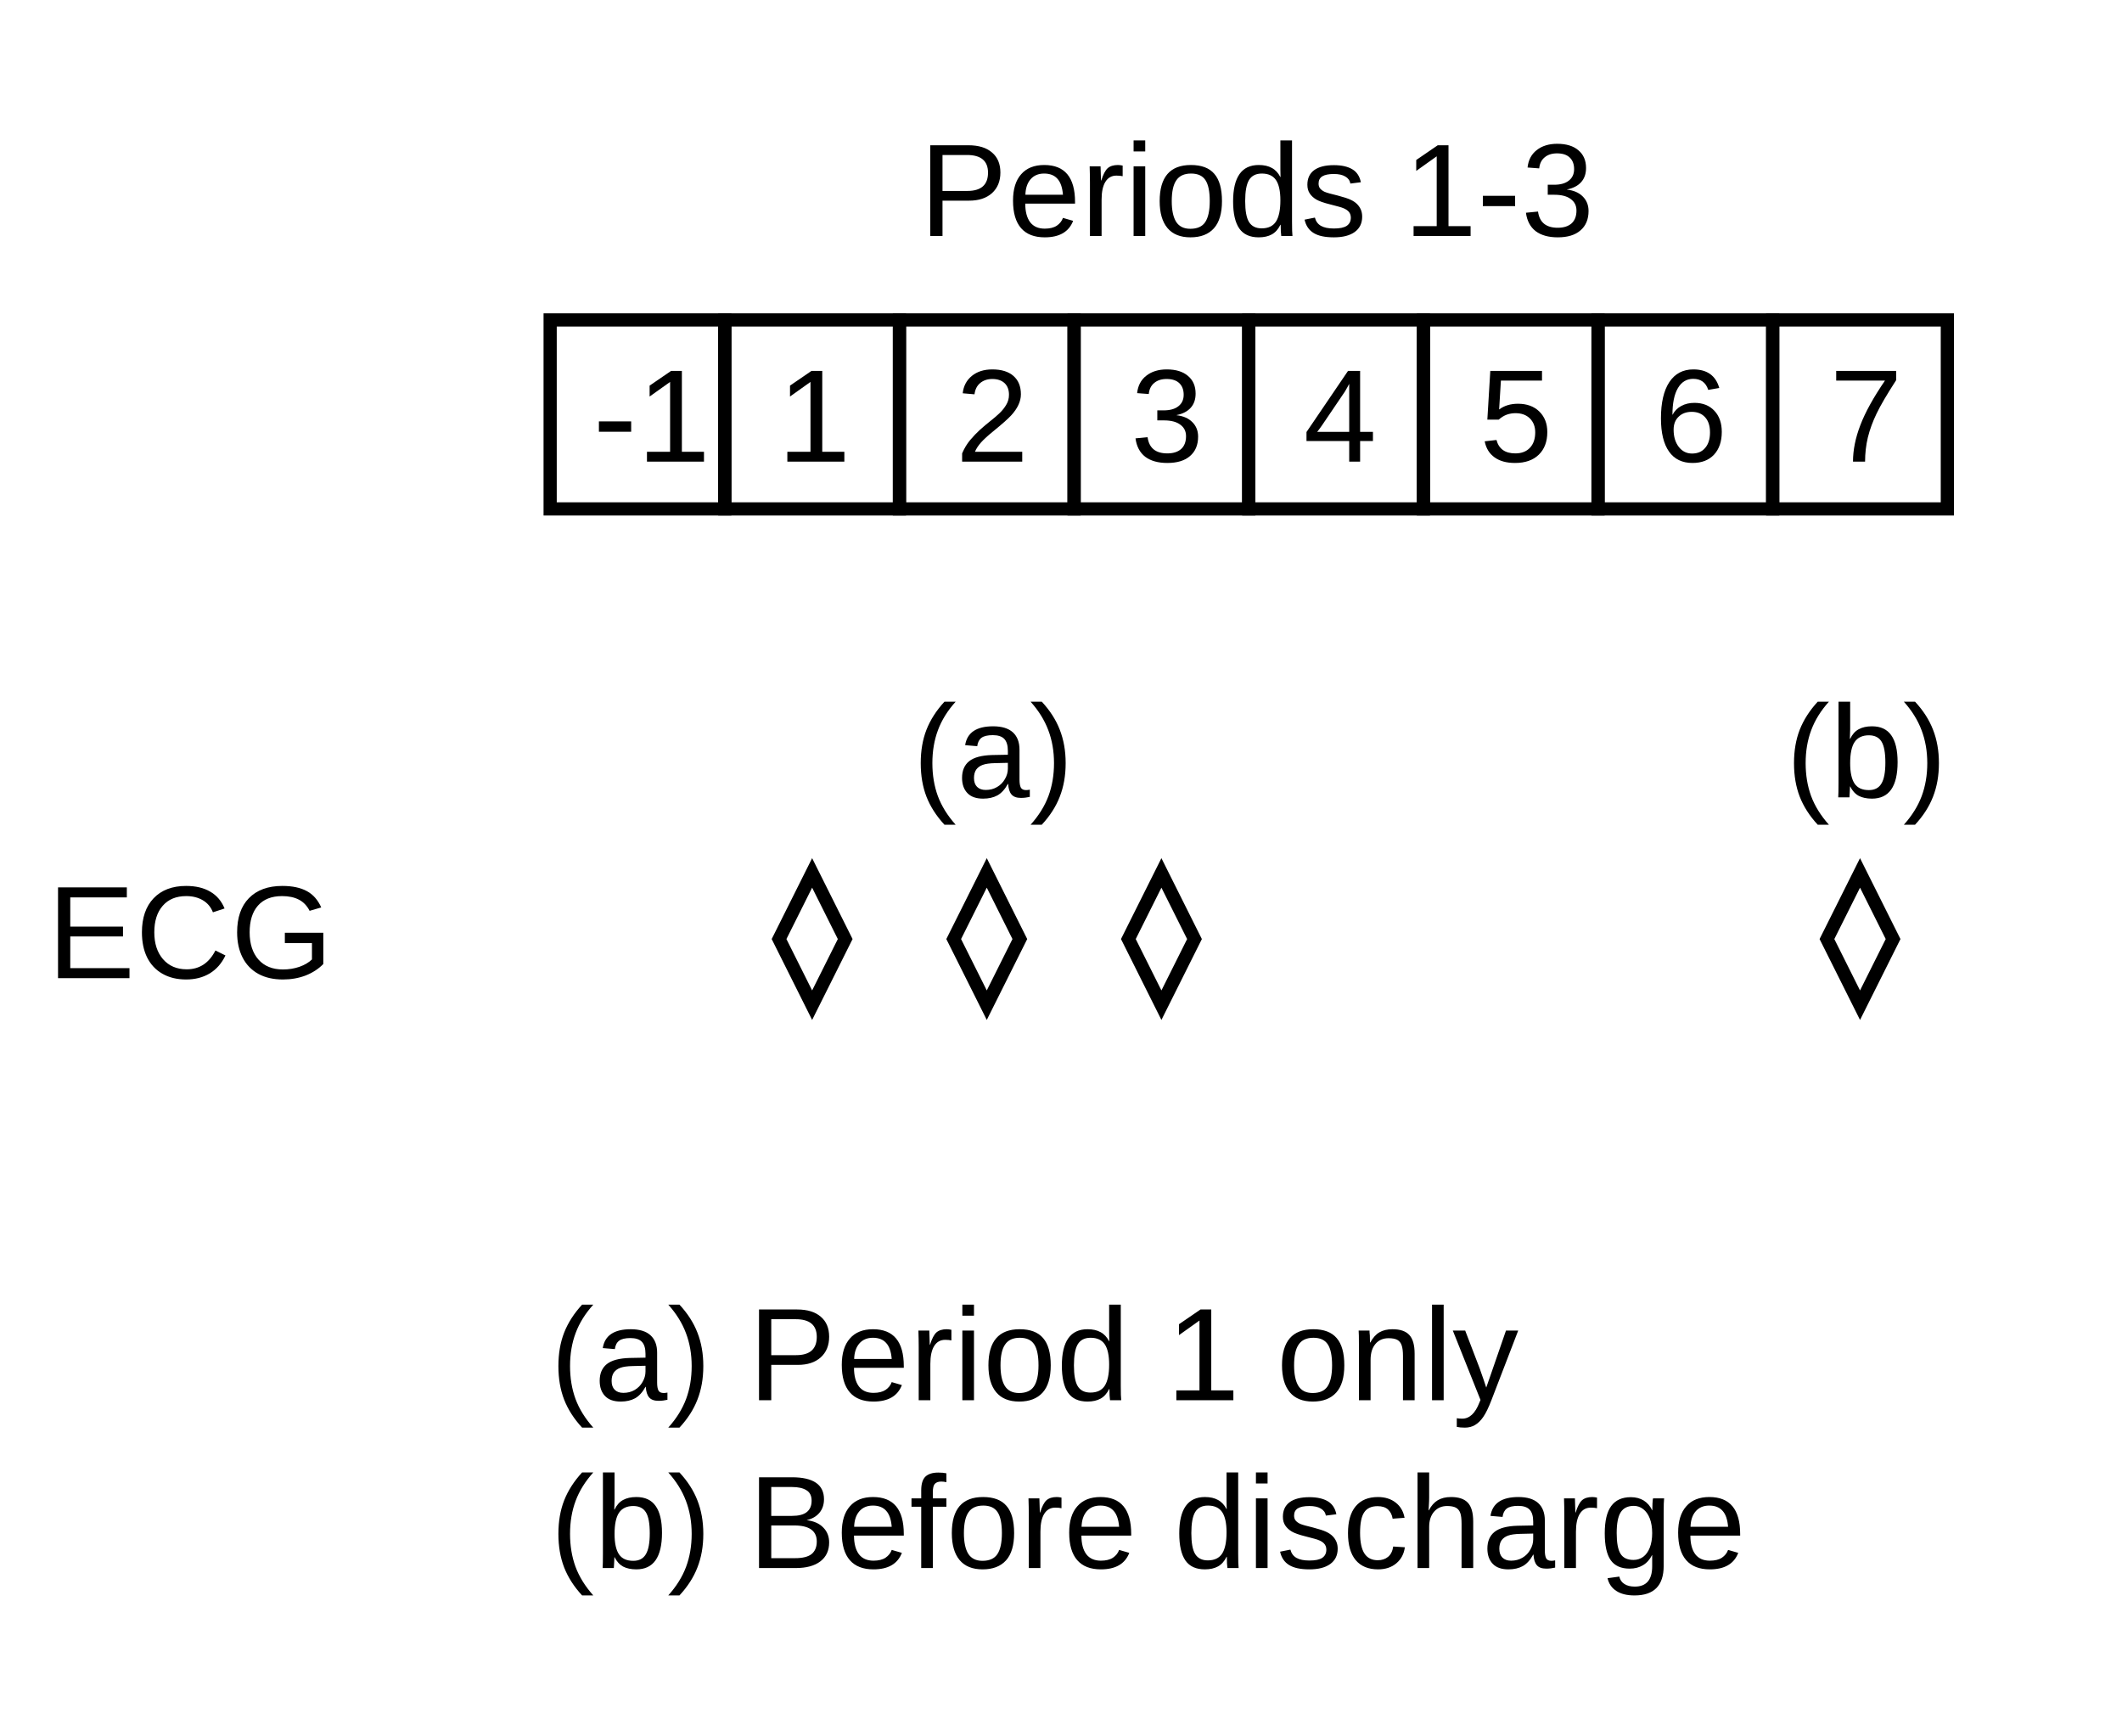
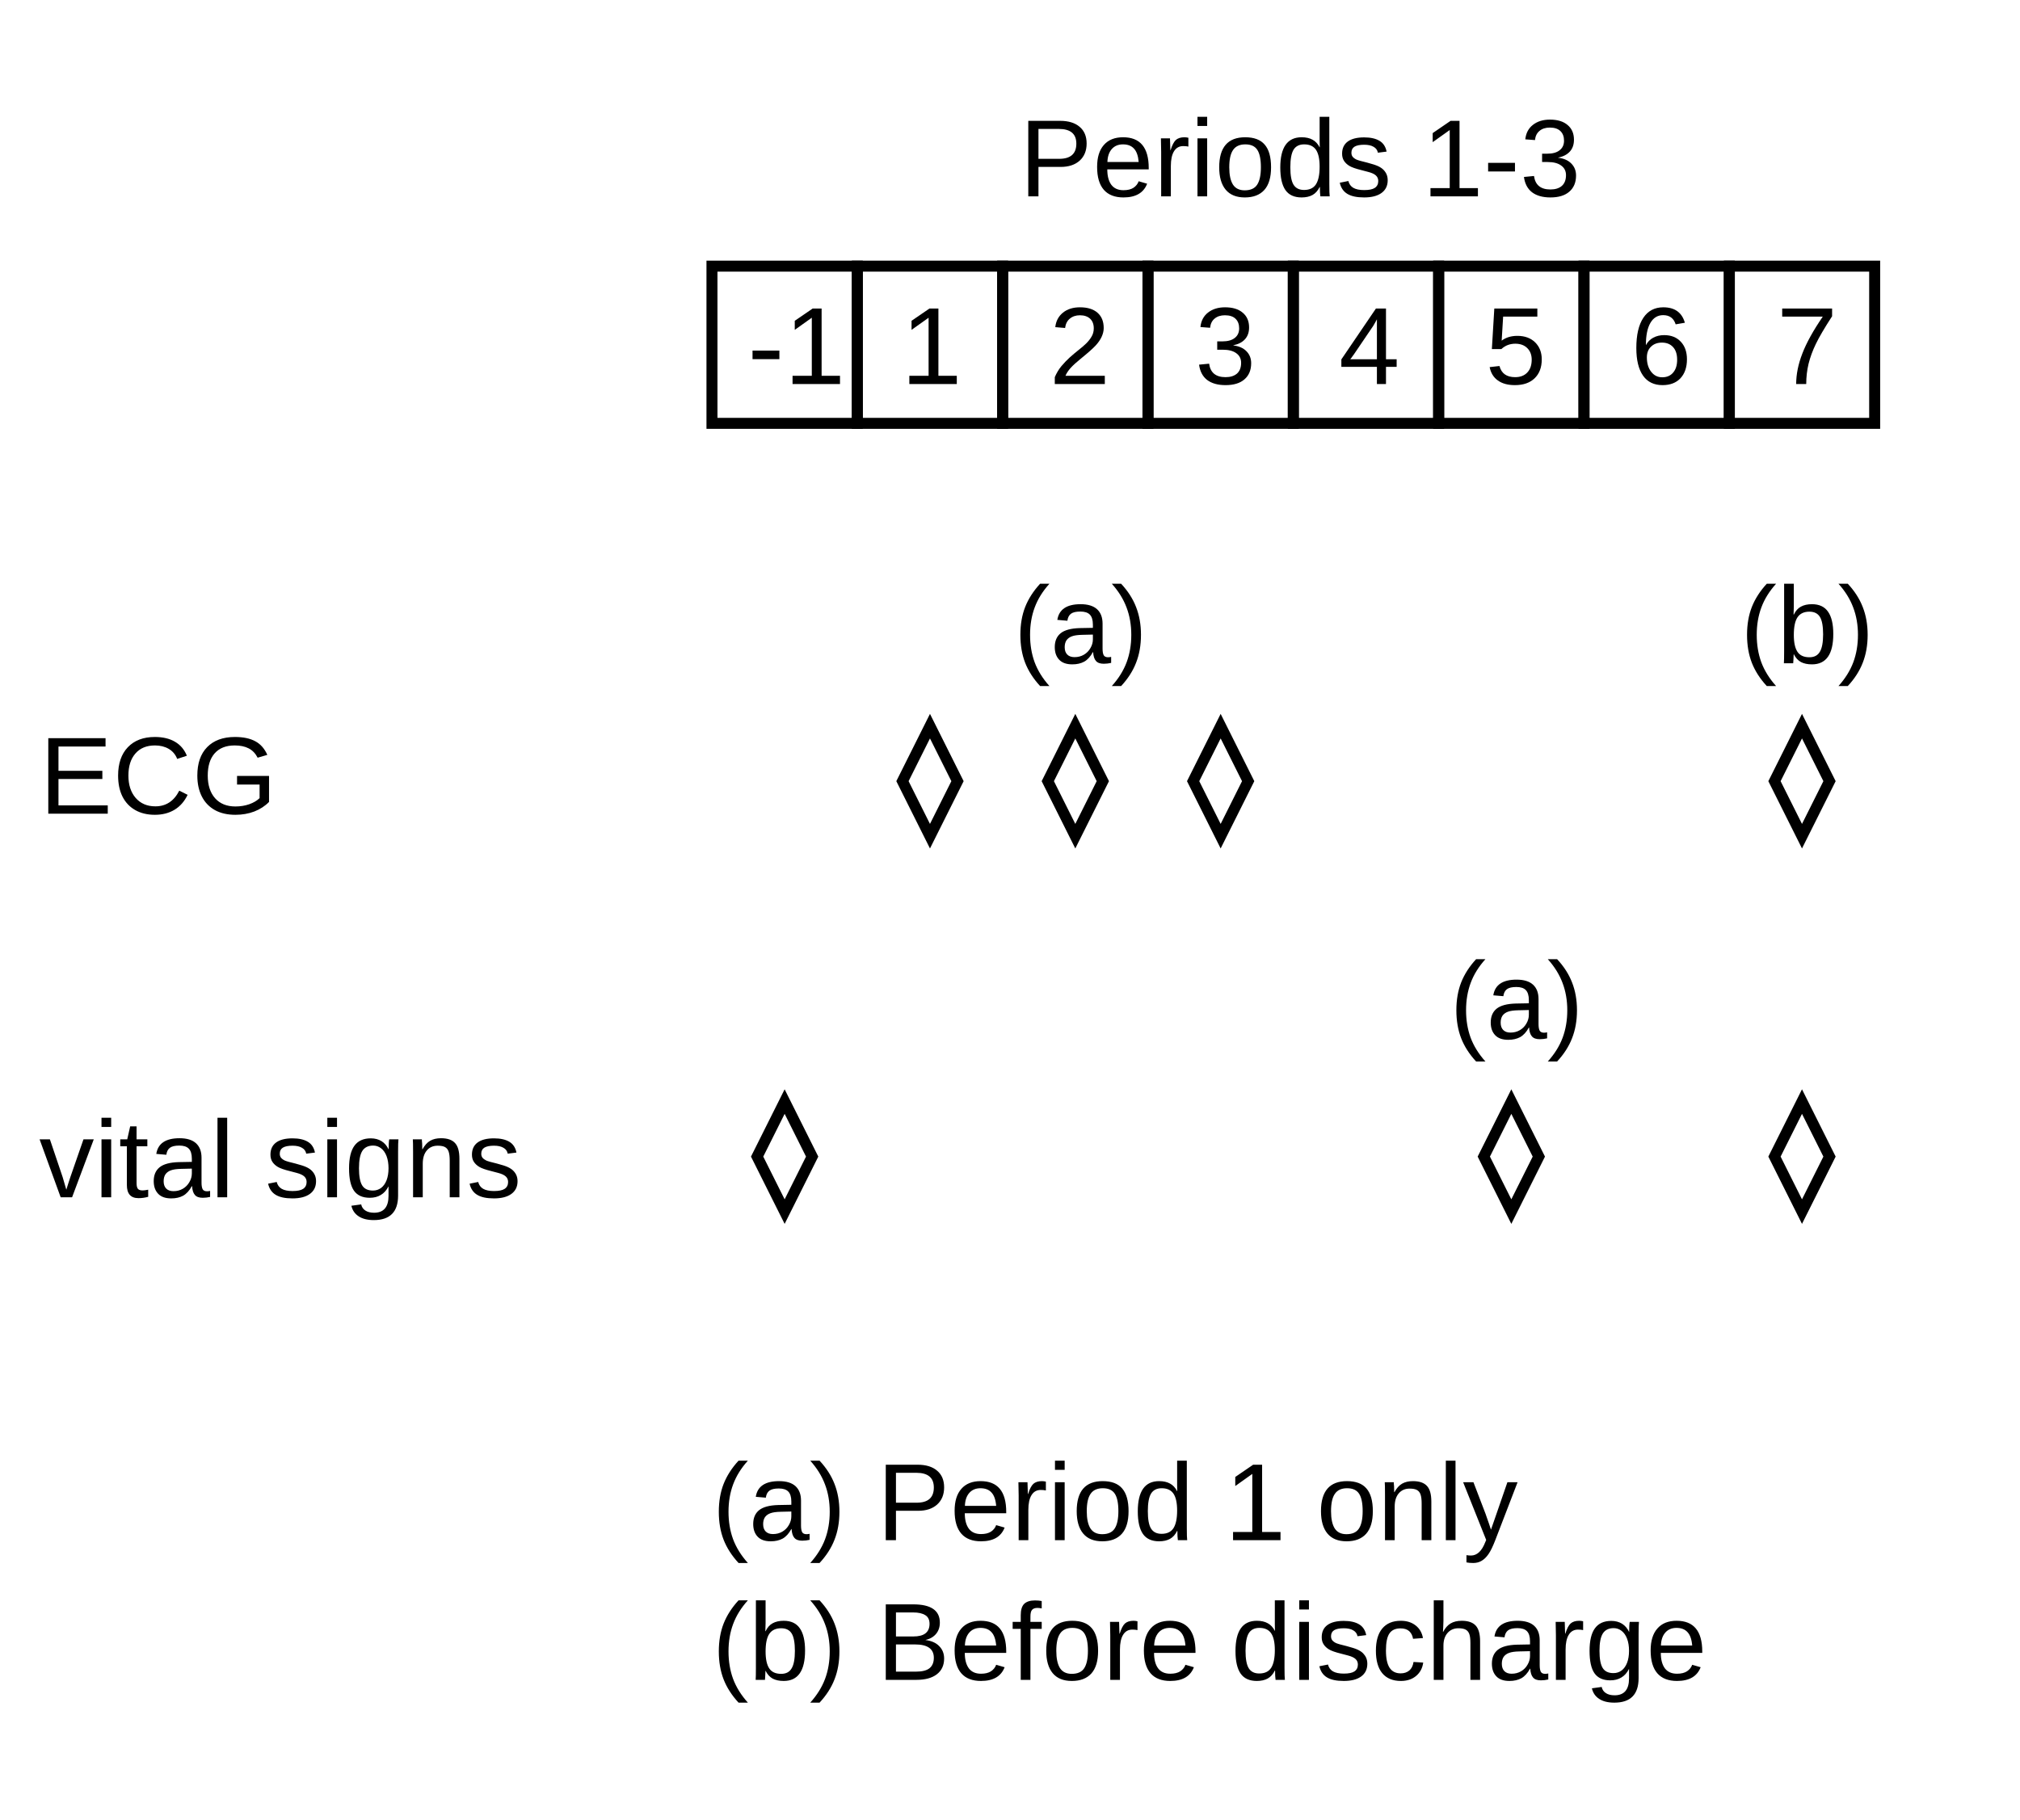
- <svg xmlns="http://www.w3.org/2000/svg" width="225.084" height="184.104">
+ <svg xmlns="http://www.w3.org/2000/svg" width="257.479" height="231.967">
  <style>text {font-family: Arial; font-size: 14px ;}</style>
-   <text x="97.519" y="25.032">Periods 1-3</text>
-   <rect x="58.355" y="33.932" width="18.525" height="20.043" style="stroke:black;  stroke-width:1.4; fill:none;" />
-   <text x="62.901" y="48.964">-1</text>
-   <rect x="76.881" y="33.932" width="18.525" height="20.043" style="stroke:black;  stroke-width:1.4; fill:none;" />
-   <text x="82.452" y="48.964">1</text>
-   <rect x="95.406" y="33.932" width="18.525" height="20.043" style="stroke:black;  stroke-width:1.4; fill:none;" />
-   <text x="101.35" y="48.964">2</text>
-   <rect x="113.932" y="33.932" width="18.525" height="20.043" style="stroke:black;  stroke-width:1.4; fill:none;" />
-   <text x="119.913" y="48.964">3</text>
-   <rect x="132.457" y="33.932" width="18.525" height="20.043" style="stroke:black;  stroke-width:1.4; fill:none;" />
-   <text x="138.254" y="48.964">4</text>
-   <rect x="150.982" y="33.932" width="18.525" height="20.043" style="stroke:black;  stroke-width:1.4; fill:none;" />
-   <text x="156.923" y="48.964">5</text>
-   <rect x="169.508" y="33.932" width="18.525" height="20.043" style="stroke:black;  stroke-width:1.4; fill:none;" />
-   <text x="175.462" y="48.964">6</text>
-   <rect x="188.033" y="33.932" width="18.525" height="20.043" style="stroke:black;  stroke-width:1.4; fill:none;" />
-   <text x="194.052" y="48.964">7</text>
-   <text x="67.618" y="84.563" />
-   <text x="86.144" y="84.563" />
-   <text x="96.791" y="84.563"> (a)</text>
-   <text x="123.194" y="84.563" />
-   <text x="141.72" y="84.563" />
-   <text x="160.245" y="84.563" />
-   <text x="178.771" y="84.563" />
-   <text x="189.417" y="84.563"> (b)</text>
+   <text x="129.914" y="25.032">Periods 1-3</text>
+   <rect x="90.751" y="33.932" width="18.525" height="20.043" style="stroke:black;  stroke-width:1.4; fill:none;" />
+   <text x="95.297" y="48.964">-1</text>
+   <rect x="109.276" y="33.932" width="18.525" height="20.043" style="stroke:black;  stroke-width:1.4; fill:none;" />
+   <text x="114.848" y="48.964">1</text>
+   <rect x="127.802" y="33.932" width="18.525" height="20.043" style="stroke:black;  stroke-width:1.4; fill:none;" />
+   <text x="133.746" y="48.964">2</text>
+   <rect x="146.327" y="33.932" width="18.525" height="20.043" style="stroke:black;  stroke-width:1.4; fill:none;" />
+   <text x="152.309" y="48.964">3</text>
+   <rect x="164.853" y="33.932" width="18.525" height="20.043" style="stroke:black;  stroke-width:1.4; fill:none;" />
+   <text x="170.649" y="48.964">4</text>
+   <rect x="183.378" y="33.932" width="18.525" height="20.043" style="stroke:black;  stroke-width:1.4; fill:none;" />
+   <text x="189.318" y="48.964">5</text>
+   <rect x="201.903" y="33.932" width="18.525" height="20.043" style="stroke:black;  stroke-width:1.4; fill:none;" />
+   <text x="207.857" y="48.964">6</text>
+   <rect x="220.429" y="33.932" width="18.525" height="20.043" style="stroke:black;  stroke-width:1.4; fill:none;" />
+   <text x="226.448" y="48.964">7</text>
+   <text x="100.014" y="84.563" />
+   <text x="118.539" y="84.563" />
+   <text x="129.186" y="84.563"> (a)</text>
+   <text x="155.59" y="84.563" />
+   <text x="174.115" y="84.563" />
+   <text x="192.641" y="84.563" />
+   <text x="211.166" y="84.563" />
+   <text x="221.813" y="84.563"> (b)</text>
  <text x="5" y="103.74">ECG</text>
-   <path d="M82.636, 99.595 L86.144, 92.58 L89.651, 99.595 L86.144, 106.61 L82.636, 99.595 Z" style="stroke: black; fill: none; stroke-width:1.4; " />
-   <path d="M101.161, 99.595 L104.669, 92.58 L108.176, 99.595 L104.669, 106.61 L101.161, 99.595 Z" style="stroke: black; fill: none; stroke-width:1.4; " />
-   <path d="M119.687, 99.595 L123.194, 92.58 L126.702, 99.595 L123.194, 106.61 L119.687, 99.595 Z" style="stroke: black; fill: none; stroke-width:1.4; " />
-   <path d="M193.788, 99.595 L197.296, 92.58 L200.803, 99.595 L197.296, 106.61 L193.788, 99.595 Z" style="stroke: black; fill: none; stroke-width:1.4; " />
-   <text x="58.355" y="148.505">(a)	Period 1 only</text>
-   <text x="58.355" y="166.304">(b)	Before discharge</text>
+   <path d="M115.032, 99.595 L118.539, 92.58 L122.047, 99.595 L118.539, 106.61 L115.032, 99.595 Z" style="stroke: black; fill: none; stroke-width:1.4; " />
+   <path d="M133.557, 99.595 L137.064, 92.58 L140.572, 99.595 L137.064, 106.61 L133.557, 99.595 Z" style="stroke: black; fill: none; stroke-width:1.4; " />
+   <path d="M152.082, 99.595 L155.59, 92.58 L159.097, 99.595 L155.59, 106.61 L152.082, 99.595 Z" style="stroke: black; fill: none; stroke-width:1.4; " />
+   <path d="M226.184, 99.595 L229.691, 92.58 L233.199, 99.595 L229.691, 106.61 L226.184, 99.595 Z" style="stroke: black; fill: none; stroke-width:1.4; " />
+   <text x="100.014" y="132.426" />
+   <text x="118.539" y="132.426" />
+   <text x="137.064" y="132.426" />
+   <text x="155.59" y="132.426" />
+   <text x="174.115" y="132.426" />
+   <text x="184.762" y="132.426"> (a)</text>
+   <text x="211.166" y="132.426" />
+   <text x="229.691" y="132.426" />
+   <text x="5" y="152.646">vital signs</text>
+   <path d="M96.506, 147.459 L100.014, 140.444 L103.521, 147.459 L100.014, 154.474 L96.506, 147.459 Z" style="stroke: black; fill: none; stroke-width:1.4; " />
+   <path d="M189.133, 147.459 L192.641, 140.444 L196.148, 147.459 L192.641, 154.474 L189.133, 147.459 Z" style="stroke: black; fill: none; stroke-width:1.4; " />
+   <path d="M226.184, 147.459 L229.691, 140.444 L233.199, 147.459 L229.691, 154.474 L226.184, 147.459 Z" style="stroke: black; fill: none; stroke-width:1.4; " />
+   <text x="90.751" y="196.369">(a)	Period 1 only</text>
+   <text x="90.751" y="214.168">(b)	Before discharge</text>
</svg>
